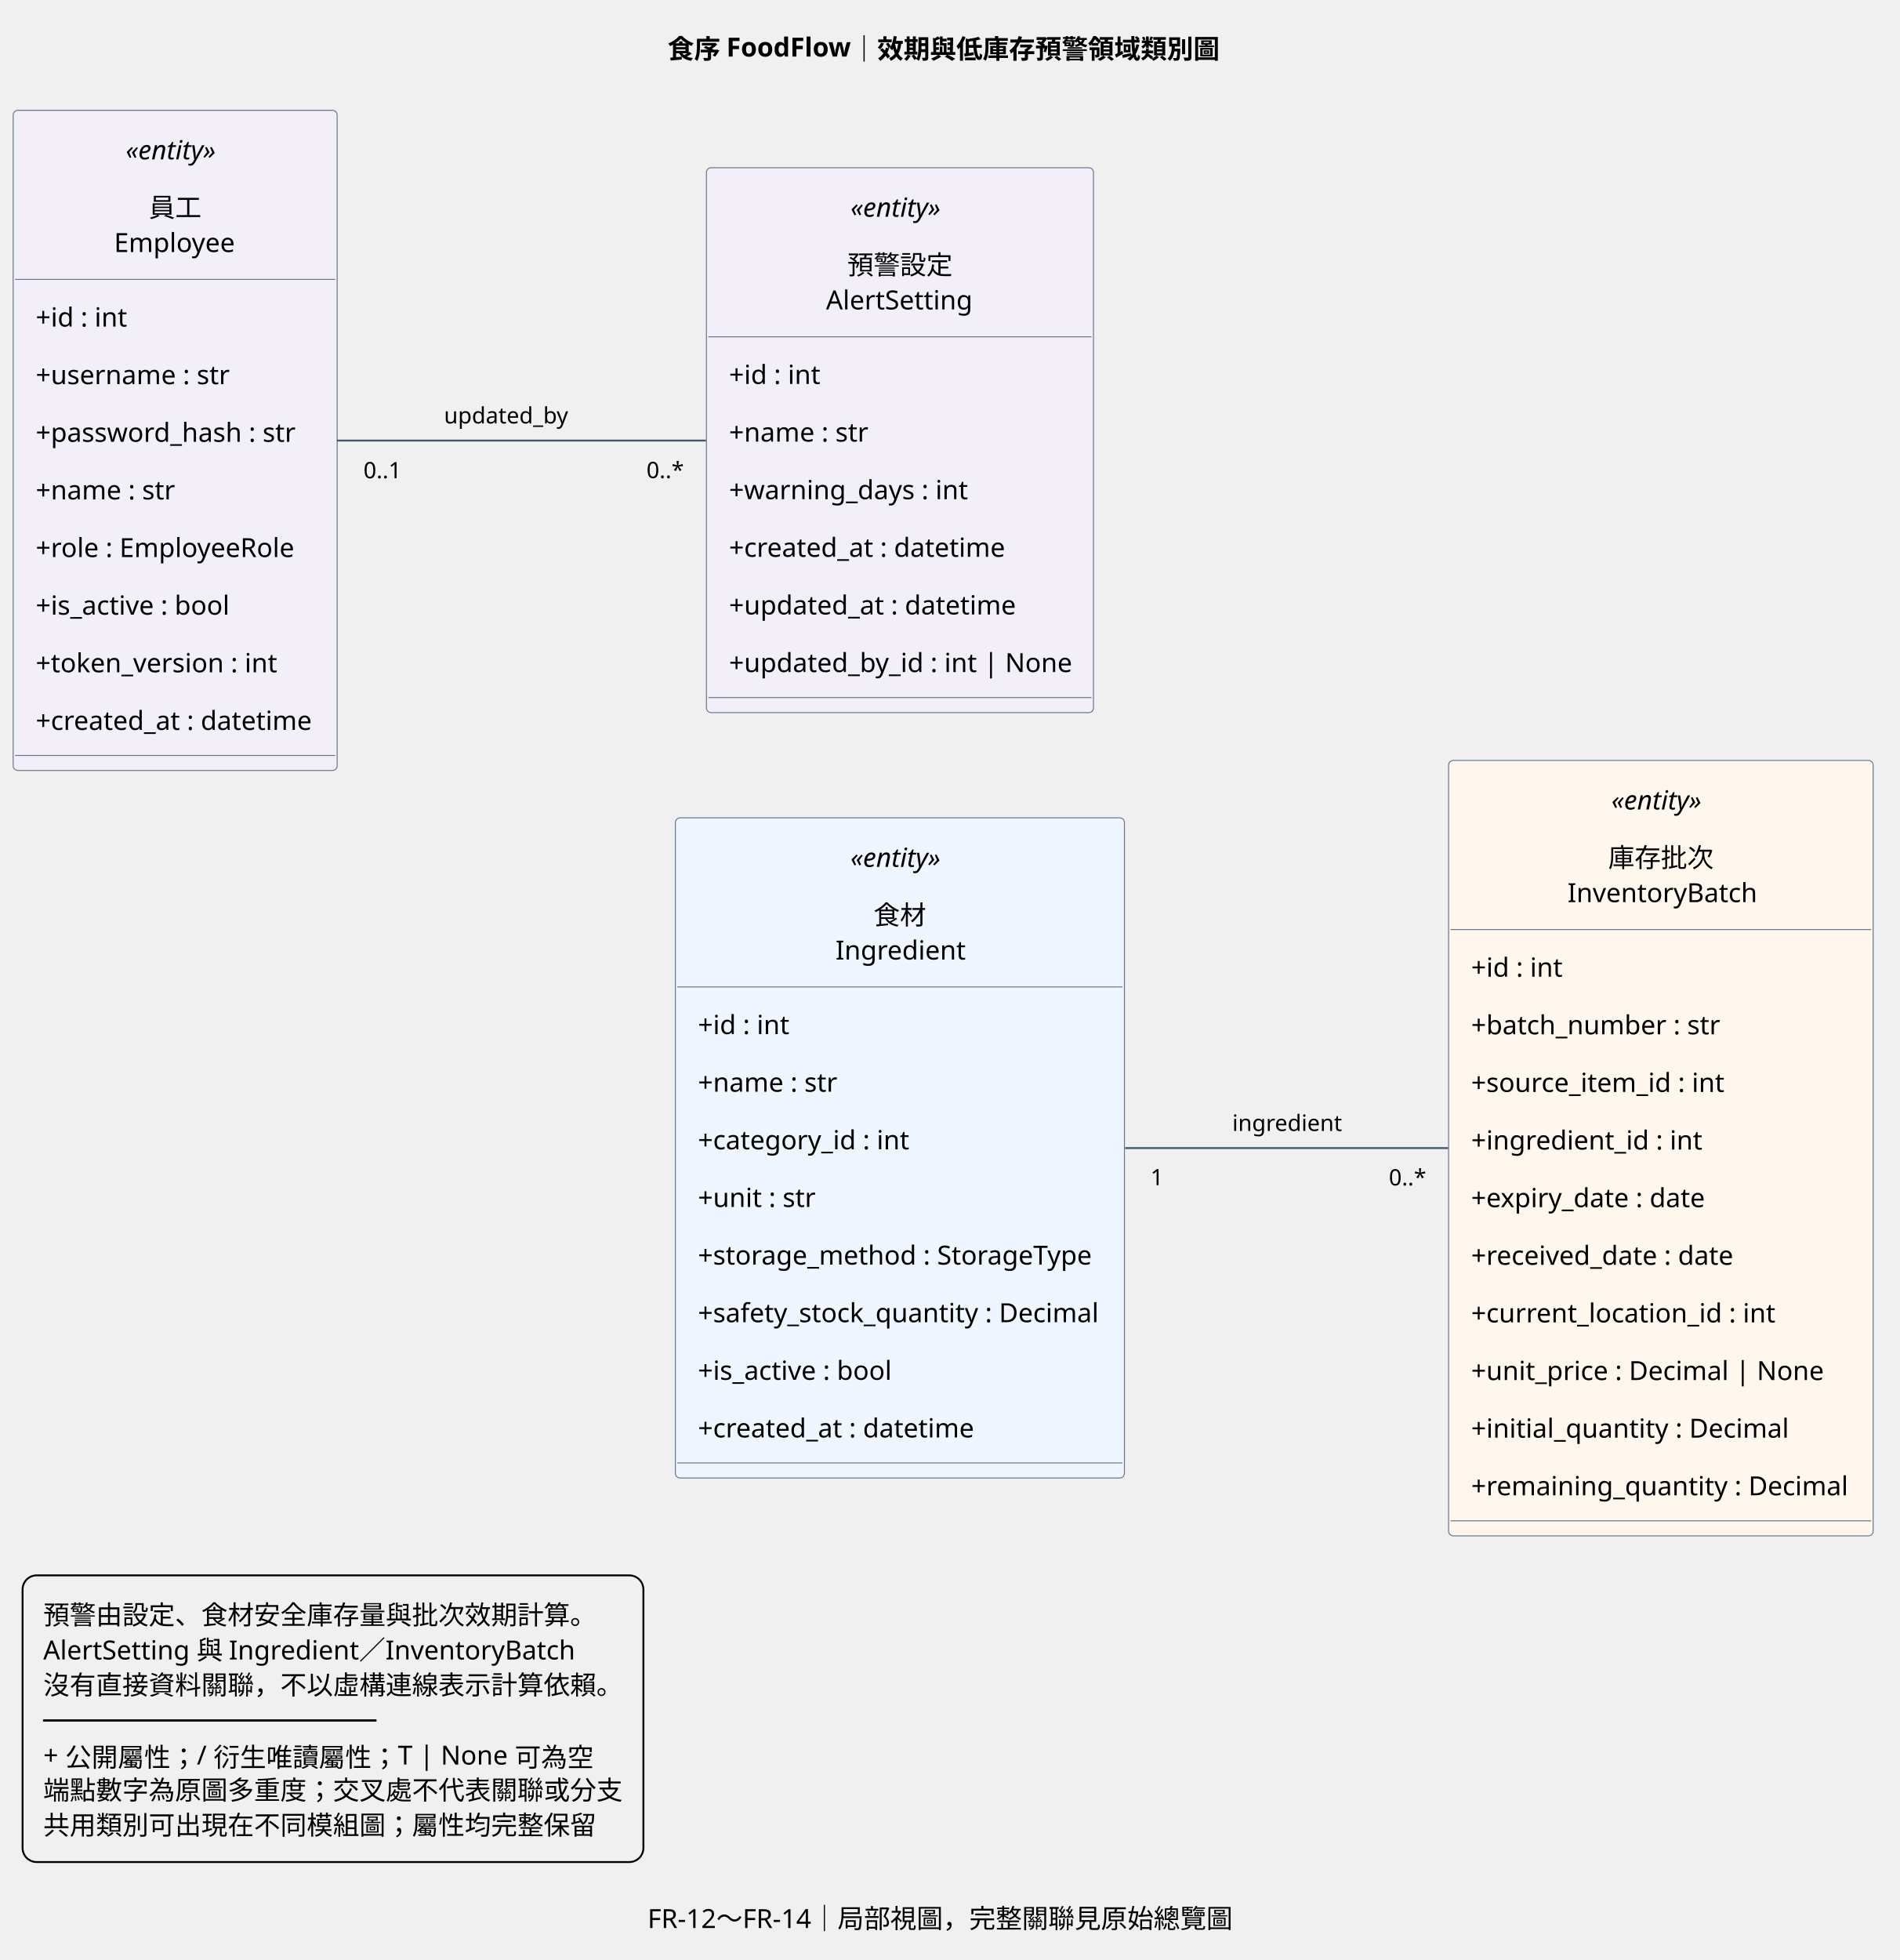
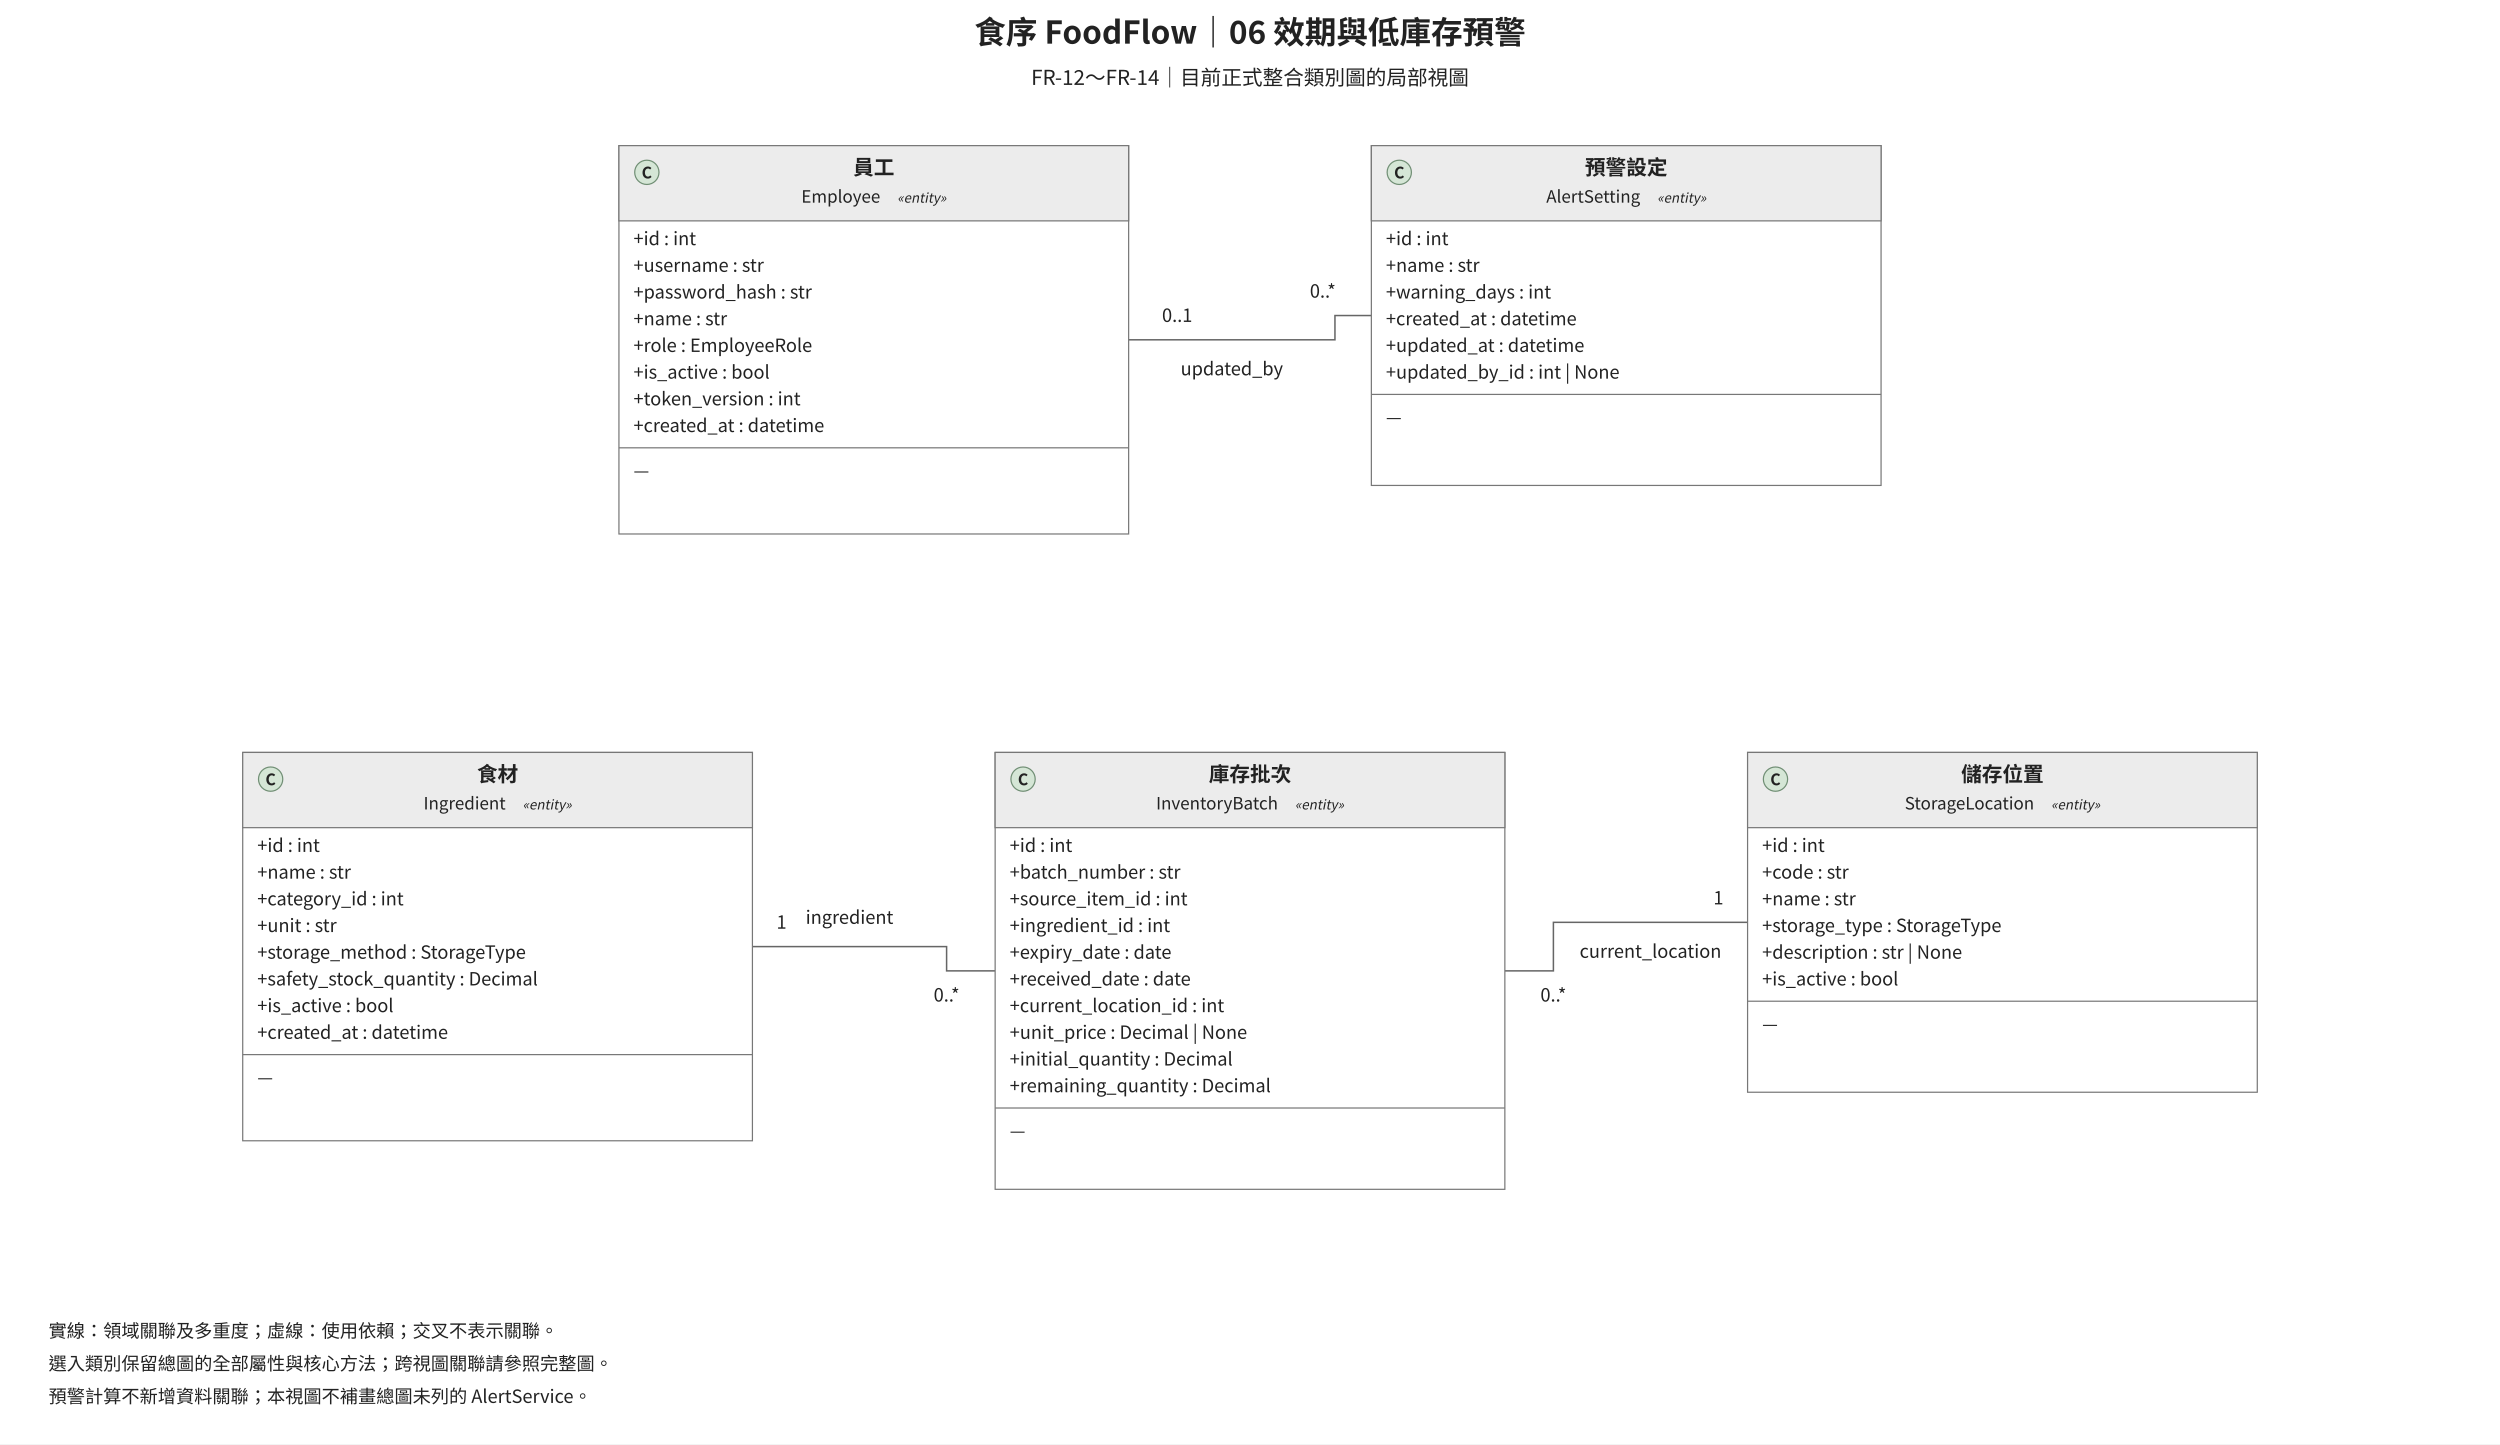
- <svg xmlns="http://www.w3.org/2000/svg" version="1.1" data-diagram-type="CLASS" style="width:1262px;height:1302px;background:#FFFFFF;" width="1262.5px" height="1302.5px" viewBox="0 0 1262 1302" zoomAndPan="magnify" preserveAspectRatio="none" contentStyleType="text/css">
-   <defs />
-   <g font-family="sans-serif" lengthAdjust="spacing">
-     <g class="title" data-source-line="1">
-       <text x="443.64" y="38.824" fill="#000" font-size="17.5" textLength="367.286" font-weight="700" font-family="Microsoft JhengHei">食序 FoodFlow｜效期與低庫存預警領域類別圖</text>
+ <svg xmlns="http://www.w3.org/2000/svg" width="2060" height="1190" viewBox="0 0 2060 1190">
+   <defs>
+     <marker id="dep" markerUnits="userSpaceOnUse" markerWidth="12" markerHeight="12" refX="11" refY="6" orient="auto">
+       <path d="M1,1 L11,6 L1,11" fill="none" stroke="#53635A" stroke-width="1.5" />
+     </marker>
+   </defs>
+   <rect width="100%" height="100%" fill="white" />
+   <g font-family="Microsoft JhengHei, Noto Sans CJK TC, sans-serif" fill="#222">
+     <text x="1030" y="36" text-anchor="middle" font-size="26" font-weight="700">食序 FoodFlow｜06 效期與低庫存預警</text>
+     <text x="1030" y="70" text-anchor="middle" font-size="17">FR-12～FR-14｜目前正式整合類別圖的局部視圖</text>
+     <polyline data-edge="r238" data-kind="association" points="930,280 1100,280 1100,260 1130,260" fill="none" stroke="#666" stroke-width="1.25" />
+     <polyline data-edge="r246" data-kind="association" points="620,780 780,780 780,800 820,800" fill="none" stroke="#666" stroke-width="1.25" />
+     <polyline data-edge="r256" data-kind="association" points="1440,760 1280,760 1280,800 1240,800" fill="none" stroke="#666" stroke-width="1.25" />
+     <g transform="translate(-1810 -300)">
+       <g data-class="Employee" data-kind="entity" data-x="2320" data-y="420" data-w="420" data-h="320">
+         <rect x="2320" y="420" width="420" height="320" fill="white" stroke="#777" />
+         <rect x="2320" y="420" width="420" height="62" fill="#ECECEC" stroke="#777" />
+         <circle cx="2343" cy="442" r="10" fill="#D5E6D6" stroke="#708E74" />
+         <text x="2343" y="447" text-anchor="middle" font-size="13" font-weight="700">C</text>
+         <text x="2530" y="444" text-anchor="middle" font-size="17" font-weight="700">員工</text>
+         <text x="2530" y="467" text-anchor="middle" font-size="14">Employee　<tspan font-size="11" font-style="italic">«entity»</tspan>
+         </text>
+         <text data-member="attribute" x="2332" y="502" font-size="15">+id : int</text>
+         <text data-member="attribute" x="2332" y="524" font-size="15">+username : str</text>
+         <text data-member="attribute" x="2332" y="546" font-size="15">+password_hash : str</text>
+         <text data-member="attribute" x="2332" y="568" font-size="15">+name : str</text>
+         <text data-member="attribute" x="2332" y="590" font-size="15">+role : EmployeeRole</text>
+         <text data-member="attribute" x="2332" y="612" font-size="15">+is_active : bool</text>
+         <text data-member="attribute" x="2332" y="634" font-size="15">+token_version : int</text>
+         <text data-member="attribute" x="2332" y="656" font-size="15">+created_at : datetime</text>
+         <line x1="2320" y1="669" x2="2740" y2="669" stroke="#777" />
+         <text data-member="method" x="2332" y="693" font-size="14.5">—</text>
+       </g>
    </g>
-     <g class="entity" data-qualified-name="Employee" id="ent0001" data-source-line="19">
-       <rect x="8.75" y="73.276" width="215.254" height="438.54" fill="#F2EFF8" style="stroke:#64748B;stroke-width:0.625;" rx="3.125" ry="3.125" />
-       <text x="83.5" y="105.851" fill="#000" font-size="17.5" textLength="65.753" font-style="italic" font-family="Microsoft JhengHei">«entity»</text>
-       <text x="98.877" y="144.127" fill="#000" font-size="17.5" textLength="35" font-family="Microsoft JhengHei">員工</text>
-       <text x="75.789" y="167.404" fill="#000" font-size="17.5" textLength="81.177" font-family="Microsoft JhengHei">Employee</text>
-       <line x1="10" y1="185.605" x2="222.754" y2="185.605" style="stroke:#64748B;stroke-width:0.625;" />
-       <text x="23.75" y="216.93" fill="#000" font-size="17.5" textLength="62.848" font-family="Microsoft JhengHei">+id : int</text>
-       <text x="23.75" y="255.206" fill="#000" font-size="17.5" textLength="127.823" font-family="Microsoft JhengHei">+username : str</text>
-       <text x="23.75" y="293.483" fill="#000" font-size="17.5" textLength="172.052" font-family="Microsoft JhengHei">+password_hash : str</text>
-       <text x="23.75" y="331.759" fill="#000" font-size="17.5" textLength="92.823" font-family="Microsoft JhengHei">+name : str</text>
-       <text x="23.75" y="370.035" fill="#000" font-size="17.5" textLength="175.487" font-family="Microsoft JhengHei">+role : EmployeeRole</text>
-       <text x="23.75" y="408.312" fill="#000" font-size="17.5" textLength="131.737" font-family="Microsoft JhengHei">+is_active : bool</text>
-       <text x="23.75" y="446.588" fill="#000" font-size="17.5" textLength="161.824" font-family="Microsoft JhengHei">+token_version : int</text>
-       <text x="23.75" y="484.865" fill="#000" font-size="17.5" textLength="185.254" font-family="Microsoft JhengHei">+created_at : datetime</text>
-       <line x1="10" y1="501.816" x2="222.754" y2="501.816" style="stroke:#64748B;stroke-width:0.625;" />
+     <g transform="translate(-1750 -300)">
+       <g data-class="AlertSetting" data-kind="entity" data-x="2880" data-y="420" data-w="420" data-h="280">
+         <rect x="2880" y="420" width="420" height="280" fill="white" stroke="#777" />
+         <rect x="2880" y="420" width="420" height="62" fill="#ECECEC" stroke="#777" />
+         <circle cx="2903" cy="442" r="10" fill="#D5E6D6" stroke="#708E74" />
+         <text x="2903" y="447" text-anchor="middle" font-size="13" font-weight="700">C</text>
+         <text x="3090" y="444" text-anchor="middle" font-size="17" font-weight="700">預警設定</text>
+         <text x="3090" y="467" text-anchor="middle" font-size="14">AlertSetting　<tspan font-size="11" font-style="italic">«entity»</tspan>
+         </text>
+         <text data-member="attribute" x="2892" y="502" font-size="15">+id : int</text>
+         <text data-member="attribute" x="2892" y="524" font-size="15">+name : str</text>
+         <text data-member="attribute" x="2892" y="546" font-size="15">+warning_days : int</text>
+         <text data-member="attribute" x="2892" y="568" font-size="15">+created_at : datetime</text>
+         <text data-member="attribute" x="2892" y="590" font-size="15">+updated_at : datetime</text>
+         <text data-member="attribute" x="2892" y="612" font-size="15">+updated_by_id : int | None</text>
+         <line x1="2880" y1="625" x2="3300" y2="625" stroke="#777" />
+         <text data-member="method" x="2892" y="649" font-size="14.5">—</text>
+       </g>
    </g>
-     <g class="entity" data-qualified-name="AlertSetting" id="ent0002" data-source-line="30">
-       <rect x="469.375" y="111.401" width="257.158" height="361.987" fill="#F2EFF8" style="stroke:#64748B;stroke-width:0.625;" rx="3.125" ry="3.125" />
-       <text x="565.078" y="143.976" fill="#000" font-size="17.5" textLength="65.753" font-style="italic" font-family="Microsoft JhengHei">«entity»</text>
-       <text x="562.954" y="182.252" fill="#000" font-size="17.5" textLength="70" font-family="Microsoft JhengHei">預警設定</text>
-       <text x="548.842" y="205.529" fill="#000" font-size="17.5" textLength="98.224" font-family="Microsoft JhengHei">AlertSetting</text>
-       <line x1="470.625" y1="223.73" x2="725.283" y2="223.73" style="stroke:#64748B;stroke-width:0.625;" />
-       <text x="484.375" y="255.055" fill="#000" font-size="17.5" textLength="62.848" font-family="Microsoft JhengHei">+id : int</text>
-       <text x="484.375" y="293.331" fill="#000" font-size="17.5" textLength="92.823" font-family="Microsoft JhengHei">+name : str</text>
-       <text x="484.375" y="331.608" fill="#000" font-size="17.5" textLength="159.363" font-family="Microsoft JhengHei">+warning_days : int</text>
-       <text x="484.375" y="369.884" fill="#000" font-size="17.5" textLength="185.254" font-family="Microsoft JhengHei">+created_at : datetime</text>
-       <text x="484.375" y="408.16" fill="#000" font-size="17.5" textLength="192.979" font-family="Microsoft JhengHei">+updated_at : datetime</text>
-       <text x="484.375" y="446.437" fill="#000" font-size="17.5" textLength="227.158" font-family="Microsoft JhengHei">+updated_by_id : int | None</text>
-       <line x1="470.625" y1="463.389" x2="725.283" y2="463.389" style="stroke:#64748B;stroke-width:0.625;" />
+     <g transform="translate(-1000 200)">
+       <g data-class="Ingredient" data-kind="entity" data-x="1200" data-y="420" data-w="420" data-h="320">
+         <rect x="1200" y="420" width="420" height="320" fill="white" stroke="#777" />
+         <rect x="1200" y="420" width="420" height="62" fill="#ECECEC" stroke="#777" />
+         <circle cx="1223" cy="442" r="10" fill="#D5E6D6" stroke="#708E74" />
+         <text x="1223" y="447" text-anchor="middle" font-size="13" font-weight="700">C</text>
+         <text x="1410" y="444" text-anchor="middle" font-size="17" font-weight="700">食材</text>
+         <text x="1410" y="467" text-anchor="middle" font-size="14">Ingredient　<tspan font-size="11" font-style="italic">«entity»</tspan>
+         </text>
+         <text data-member="attribute" x="1212" y="502" font-size="15">+id : int</text>
+         <text data-member="attribute" x="1212" y="524" font-size="15">+name : str</text>
+         <text data-member="attribute" x="1212" y="546" font-size="15">+category_id : int</text>
+         <text data-member="attribute" x="1212" y="568" font-size="15">+unit : str</text>
+         <text data-member="attribute" x="1212" y="590" font-size="15">+storage_method : StorageType</text>
+         <text data-member="attribute" x="1212" y="612" font-size="15">+safety_stock_quantity : Decimal</text>
+         <text data-member="attribute" x="1212" y="634" font-size="15">+is_active : bool</text>
+         <text data-member="attribute" x="1212" y="656" font-size="15">+created_at : datetime</text>
+         <line x1="1200" y1="669" x2="1620" y2="669" stroke="#777" />
+         <text data-member="method" x="1212" y="693" font-size="14.5">—</text>
+       </g>
    </g>
-     <g class="entity" data-qualified-name="Ingredient" id="ent0003" data-source-line="39">
-       <rect x="448.75" y="543.276" width="298.353" height="438.54" fill="#EFF6FF" style="stroke:#64748B;stroke-width:0.625;" rx="3.125" ry="3.125" />
-       <text x="565.05" y="575.851" fill="#000" font-size="17.5" textLength="65.753" font-style="italic" font-family="Microsoft JhengHei">«entity»</text>
-       <text x="580.427" y="614.127" fill="#000" font-size="17.5" textLength="35" font-family="Microsoft JhengHei">食材</text>
-       <text x="555.142" y="637.404" fill="#000" font-size="17.5" textLength="85.569" font-family="Microsoft JhengHei">Ingredient</text>
-       <line x1="450" y1="655.605" x2="745.853" y2="655.605" style="stroke:#64748B;stroke-width:0.625;" />
-       <text x="463.75" y="686.93" fill="#000" font-size="17.5" textLength="62.848" font-family="Microsoft JhengHei">+id : int</text>
-       <text x="463.75" y="725.206" fill="#000" font-size="17.5" textLength="92.823" font-family="Microsoft JhengHei">+name : str</text>
-       <text x="463.75" y="763.483" fill="#000" font-size="17.5" textLength="142.905" font-family="Microsoft JhengHei">+category_id : int</text>
-       <text x="463.75" y="801.759" fill="#000" font-size="17.5" textLength="78.707" font-family="Microsoft JhengHei">+unit : str</text>
-       <text x="463.75" y="840.035" fill="#000" font-size="17.5" textLength="265.414" font-family="Microsoft JhengHei">+storage_method : StorageType</text>
-       <text x="463.75" y="878.312" fill="#000" font-size="17.5" textLength="268.353" font-family="Microsoft JhengHei">+safety_stock_quantity : Decimal</text>
-       <text x="463.75" y="916.588" fill="#000" font-size="17.5" textLength="131.737" font-family="Microsoft JhengHei">+is_active : bool</text>
-       <text x="463.75" y="954.865" fill="#000" font-size="17.5" textLength="185.254" font-family="Microsoft JhengHei">+created_at : datetime</text>
-       <line x1="450" y1="971.816" x2="745.853" y2="971.816" style="stroke:#64748B;stroke-width:0.625;" />
+     <g transform="translate(-380 -600)">
+       <g data-class="InventoryBatch" data-kind="entity" data-x="1200" data-y="1220" data-w="420" data-h="360">
+         <rect x="1200" y="1220" width="420" height="360" fill="white" stroke="#777" />
+         <rect x="1200" y="1220" width="420" height="62" fill="#ECECEC" stroke="#777" />
+         <circle cx="1223" cy="1242" r="10" fill="#D5E6D6" stroke="#708E74" />
+         <text x="1223" y="1247" text-anchor="middle" font-size="13" font-weight="700">C</text>
+         <text x="1410" y="1244" text-anchor="middle" font-size="17" font-weight="700">庫存批次</text>
+         <text x="1410" y="1267" text-anchor="middle" font-size="14">InventoryBatch　<tspan font-size="11" font-style="italic">«entity»</tspan>
+         </text>
+         <text data-member="attribute" x="1212" y="1302" font-size="15">+id : int</text>
+         <text data-member="attribute" x="1212" y="1324" font-size="15">+batch_number : str</text>
+         <text data-member="attribute" x="1212" y="1346" font-size="15">+source_item_id : int</text>
+         <text data-member="attribute" x="1212" y="1368" font-size="15">+ingredient_id : int</text>
+         <text data-member="attribute" x="1212" y="1390" font-size="15">+expiry_date : date</text>
+         <text data-member="attribute" x="1212" y="1412" font-size="15">+received_date : date</text>
+         <text data-member="attribute" x="1212" y="1434" font-size="15">+current_location_id : int</text>
+         <text data-member="attribute" x="1212" y="1456" font-size="15">+unit_price : Decimal | None</text>
+         <text data-member="attribute" x="1212" y="1478" font-size="15">+initial_quantity : Decimal</text>
+         <text data-member="attribute" x="1212" y="1500" font-size="15">+remaining_quantity : Decimal</text>
+         <line x1="1200" y1="1513" x2="1620" y2="1513" stroke="#777" />
+         <text data-member="method" x="1212" y="1537" font-size="14.5">—</text>
+       </g>
    </g>
-     <g class="entity" data-qualified-name="InventoryBatch" id="ent0004" data-source-line="50">
-       <rect x="962.5" y="505.151" width="282.067" height="515.093" fill="#FFF7ED" style="stroke:#64748B;stroke-width:0.625;" rx="3.125" ry="3.125" />
-       <text x="1070.657" y="537.726" fill="#000" font-size="17.5" textLength="65.753" font-style="italic" font-family="Microsoft JhengHei">«entity»</text>
-       <text x="1068.533" y="576.002" fill="#000" font-size="17.5" textLength="70" font-family="Microsoft JhengHei">庫存批次</text>
-       <text x="1041.476" y="599.279" fill="#000" font-size="17.5" textLength="124.115" font-family="Microsoft JhengHei">InventoryBatch</text>
-       <line x1="963.75" y1="617.48" x2="1243.317" y2="617.48" style="stroke:#64748B;stroke-width:0.625;" />
-       <text x="977.5" y="648.805" fill="#000" font-size="17.5" textLength="62.848" font-family="Microsoft JhengHei">+id : int</text>
-       <text x="977.5" y="687.081" fill="#000" font-size="17.5" textLength="165.669" font-family="Microsoft JhengHei">+batch_number : str</text>
-       <text x="977.5" y="725.358" fill="#000" font-size="17.5" textLength="170.24" font-family="Microsoft JhengHei">+source_item_id : int</text>
-       <text x="977.5" y="763.634" fill="#000" font-size="17.5" textLength="155.825" font-family="Microsoft JhengHei">+ingredient_id : int</text>
-       <text x="977.5" y="801.91" fill="#000" font-size="17.5" textLength="156.902" font-family="Microsoft JhengHei">+expiry_date : date</text>
-       <text x="977.5" y="840.187" fill="#000" font-size="17.5" textLength="176.692" font-family="Microsoft JhengHei">+received_date : date</text>
-       <text x="977.5" y="878.463" fill="#000" font-size="17.5" textLength="204.207" font-family="Microsoft JhengHei">+current_location_id : int</text>
-       <text x="977.5" y="916.74" fill="#000" font-size="17.5" textLength="231.832" font-family="Microsoft JhengHei">+unit_price : Decimal | None</text>
-       <text x="977.5" y="955.016" fill="#000" font-size="17.5" textLength="213.17" font-family="Microsoft JhengHei">+initial_quantity : Decimal</text>
-       <text x="977.5" y="993.292" fill="#000" font-size="17.5" textLength="252.067" font-family="Microsoft JhengHei">+remaining_quantity : Decimal</text>
-       <line x1="963.75" y1="1010.244" x2="1243.317" y2="1010.244" style="stroke:#64748B;stroke-width:0.625;" />
+     <g transform="translate(-320 200)">
+       <g data-class="StorageLocation" data-kind="entity" data-x="1760" data-y="420" data-w="420" data-h="280">
+         <rect x="1760" y="420" width="420" height="280" fill="white" stroke="#777" />
+         <rect x="1760" y="420" width="420" height="62" fill="#ECECEC" stroke="#777" />
+         <circle cx="1783" cy="442" r="10" fill="#D5E6D6" stroke="#708E74" />
+         <text x="1783" y="447" text-anchor="middle" font-size="13" font-weight="700">C</text>
+         <text x="1970" y="444" text-anchor="middle" font-size="17" font-weight="700">儲存位置</text>
+         <text x="1970" y="467" text-anchor="middle" font-size="14">StorageLocation　<tspan font-size="11" font-style="italic">«entity»</tspan>
+         </text>
+         <text data-member="attribute" x="1772" y="502" font-size="15">+id : int</text>
+         <text data-member="attribute" x="1772" y="524" font-size="15">+code : str</text>
+         <text data-member="attribute" x="1772" y="546" font-size="15">+name : str</text>
+         <text data-member="attribute" x="1772" y="568" font-size="15">+storage_type : StorageType</text>
+         <text data-member="attribute" x="1772" y="590" font-size="15">+description : str | None</text>
+         <text data-member="attribute" x="1772" y="612" font-size="15">+is_active : bool</text>
+         <line x1="1760" y1="625" x2="2180" y2="625" stroke="#777" />
+         <text data-member="method" x="1772" y="649" font-size="14.5">—</text>
+       </g>
    </g>
-     <g class="link" data-entity-1="ent0001" data-entity-2="ent0002" id="lnk5" data-source-line="63" data-link-type="association">
-       <path d="M223.888,292.651 C296.3,292.651 392.5,292.651 469.063,292.651" style="stroke:#475569;stroke-width:1.25;" fill="none" id="Employee-AlertSetting" codeLine="63" />
-       <text x="295" y="281.287" fill="#000" font-size="15" textLength="83.716" font-family="Microsoft JhengHei">updated_by</text>
-       <text x="241.521" y="317.688" fill="#000" font-size="15" textLength="24.302" font-family="Microsoft JhengHei">0..1</text>
-       <text x="429.555" y="317.589" fill="#000" font-size="15" textLength="22.317" font-family="Microsoft JhengHei">0..*</text>
+     <g data-label="r238">
+       <rect x="949.2" y="249" width="41.6" height="22" fill="white" />
+       <text x="970" y="265.25" font-size="15" text-anchor="middle">0..1</text>
    </g>
-     <g class="link" data-entity-1="ent0003" data-entity-2="ent0004" id="lnk6" data-source-line="64" data-link-type="association">
-       <path d="M747.613,762.651 C815.438,762.651 895.387,762.651 962.225,762.651" style="stroke:#475569;stroke-width:1.25;" fill="none" id="Ingredient-InventoryBatch" codeLine="64" />
-       <text x="818.75" y="751.287" fill="#000" font-size="15" textLength="72.971" font-family="Microsoft JhengHei">ingredient</text>
-       <text x="764.451" y="787.303" fill="#000" font-size="15" font-family="Microsoft JhengHei">1</text>
-       <text x="922.799" y="787.458" fill="#000" font-size="15" textLength="22.317" font-family="Microsoft JhengHei">0..*</text>
+     <g data-label="r238">
+       <rect x="1069.2" y="229" width="41.6" height="22" fill="white" />
+       <text x="1090" y="245.25" font-size="15" text-anchor="middle">0..*</text>
    </g>
-     <g class="legend" data-source-line="68">
-       <rect x="15" y="1046.494" width="412.5" height="190.435" fill="none" style="stroke:#000;stroke-width:1.25;" rx="9.375" ry="9.375" />
-       <text x="28.75" y="1079.069" fill="#000" font-size="17.5" textLength="367.5" font-family="Microsoft JhengHei">預警由設定、食材安全庫存量與批次效期計算。</text>
-       <text x="28.75" y="1102.345" fill="#000" font-size="17.5" textLength="351.658" font-family="Microsoft JhengHei">AlertSetting 與 Ingredient／InventoryBatch</text>
-       <text x="28.75" y="1125.621" fill="#000" font-size="17.5" textLength="385" font-family="Microsoft JhengHei">沒有直接資料關聯，不以虛構連線表示計算依賴。</text>
-       <text x="28.75" y="1148.898" fill="#000" font-size="17.5" textLength="260.372" font-family="Microsoft JhengHei">─────────────────────</text>
-       <text x="28.75" y="1172.174" fill="#000" font-size="17.5" textLength="364.449" font-family="Microsoft JhengHei">+ 公開屬性；/ 衍生唯讀屬性；T | None 可為空</text>
-       <text x="28.75" y="1195.45" fill="#000" font-size="17.5" textLength="385" font-family="Microsoft JhengHei">端點數字為原圖多重度；交叉處不代表關聯或分支</text>
-       <text x="28.75" y="1218.727" fill="#000" font-size="17.5" textLength="367.5" font-family="Microsoft JhengHei">共用類別可出現在不同模組圖；屬性均完整保留</text>
+     <g data-label="r246">
+       <rect x="635.8" y="749" width="16.4" height="22" fill="white" />
+       <text x="644" y="765.25" font-size="15" text-anchor="middle">1</text>
    </g>
-     <g class="caption" data-source-line="2">
-       <text x="430.272" y="1280.753" fill="#000" font-size="17.5" textLength="394.023" font-family="Microsoft JhengHei">FR-12～FR-14｜局部視圖，完整關聯見原始總覽圖</text>
+     <g data-label="r246">
+       <rect x="759.2" y="809" width="41.6" height="22" fill="white" />
+       <text x="780" y="825.25" font-size="15" text-anchor="middle">0..*</text>
    </g>
+     <g data-label="r256">
+       <rect x="1407.8" y="729" width="16.4" height="22" fill="white" />
+       <text x="1416" y="745.25" font-size="15" text-anchor="middle">1</text>
+     </g>
+     <g data-label="r256">
+       <rect x="1259.2" y="809" width="41.6" height="22" fill="white" />
+       <text x="1280" y="825.25" font-size="15" text-anchor="middle">0..*</text>
+     </g>
+     <g data-label="r238">
+       <rect x="969" y="293" width="92" height="22" fill="white" />
+       <text x="1015" y="309.25" font-size="15" text-anchor="middle">updated_by</text>
+     </g>
+     <g data-label="r246">
+       <rect x="654" y="745" width="92" height="22" fill="white" />
+       <text x="700" y="761.25" font-size="15" text-anchor="middle">ingredient</text>
+     </g>
+     <g data-label="r256">
+       <rect x="1288.8" y="773" width="142.4" height="22" fill="white" />
+       <text x="1360" y="789.25" font-size="15" text-anchor="middle">current_location</text>
+     </g>
+     <text x="40" y="1102" font-size="15">實線：領域關聯及多重度；虛線：使用依賴；交叉不表示關聯。</text>
+     <text x="40" y="1129" font-size="15">選入類別保留總圖的全部屬性與核心方法；跨視圖關聯請參照完整圖。</text>
+     <text x="40" y="1156" font-size="15">預警計算不新增資料關聯；本視圖不補畫總圖未列的 AlertService。</text>
  </g>
</svg>
